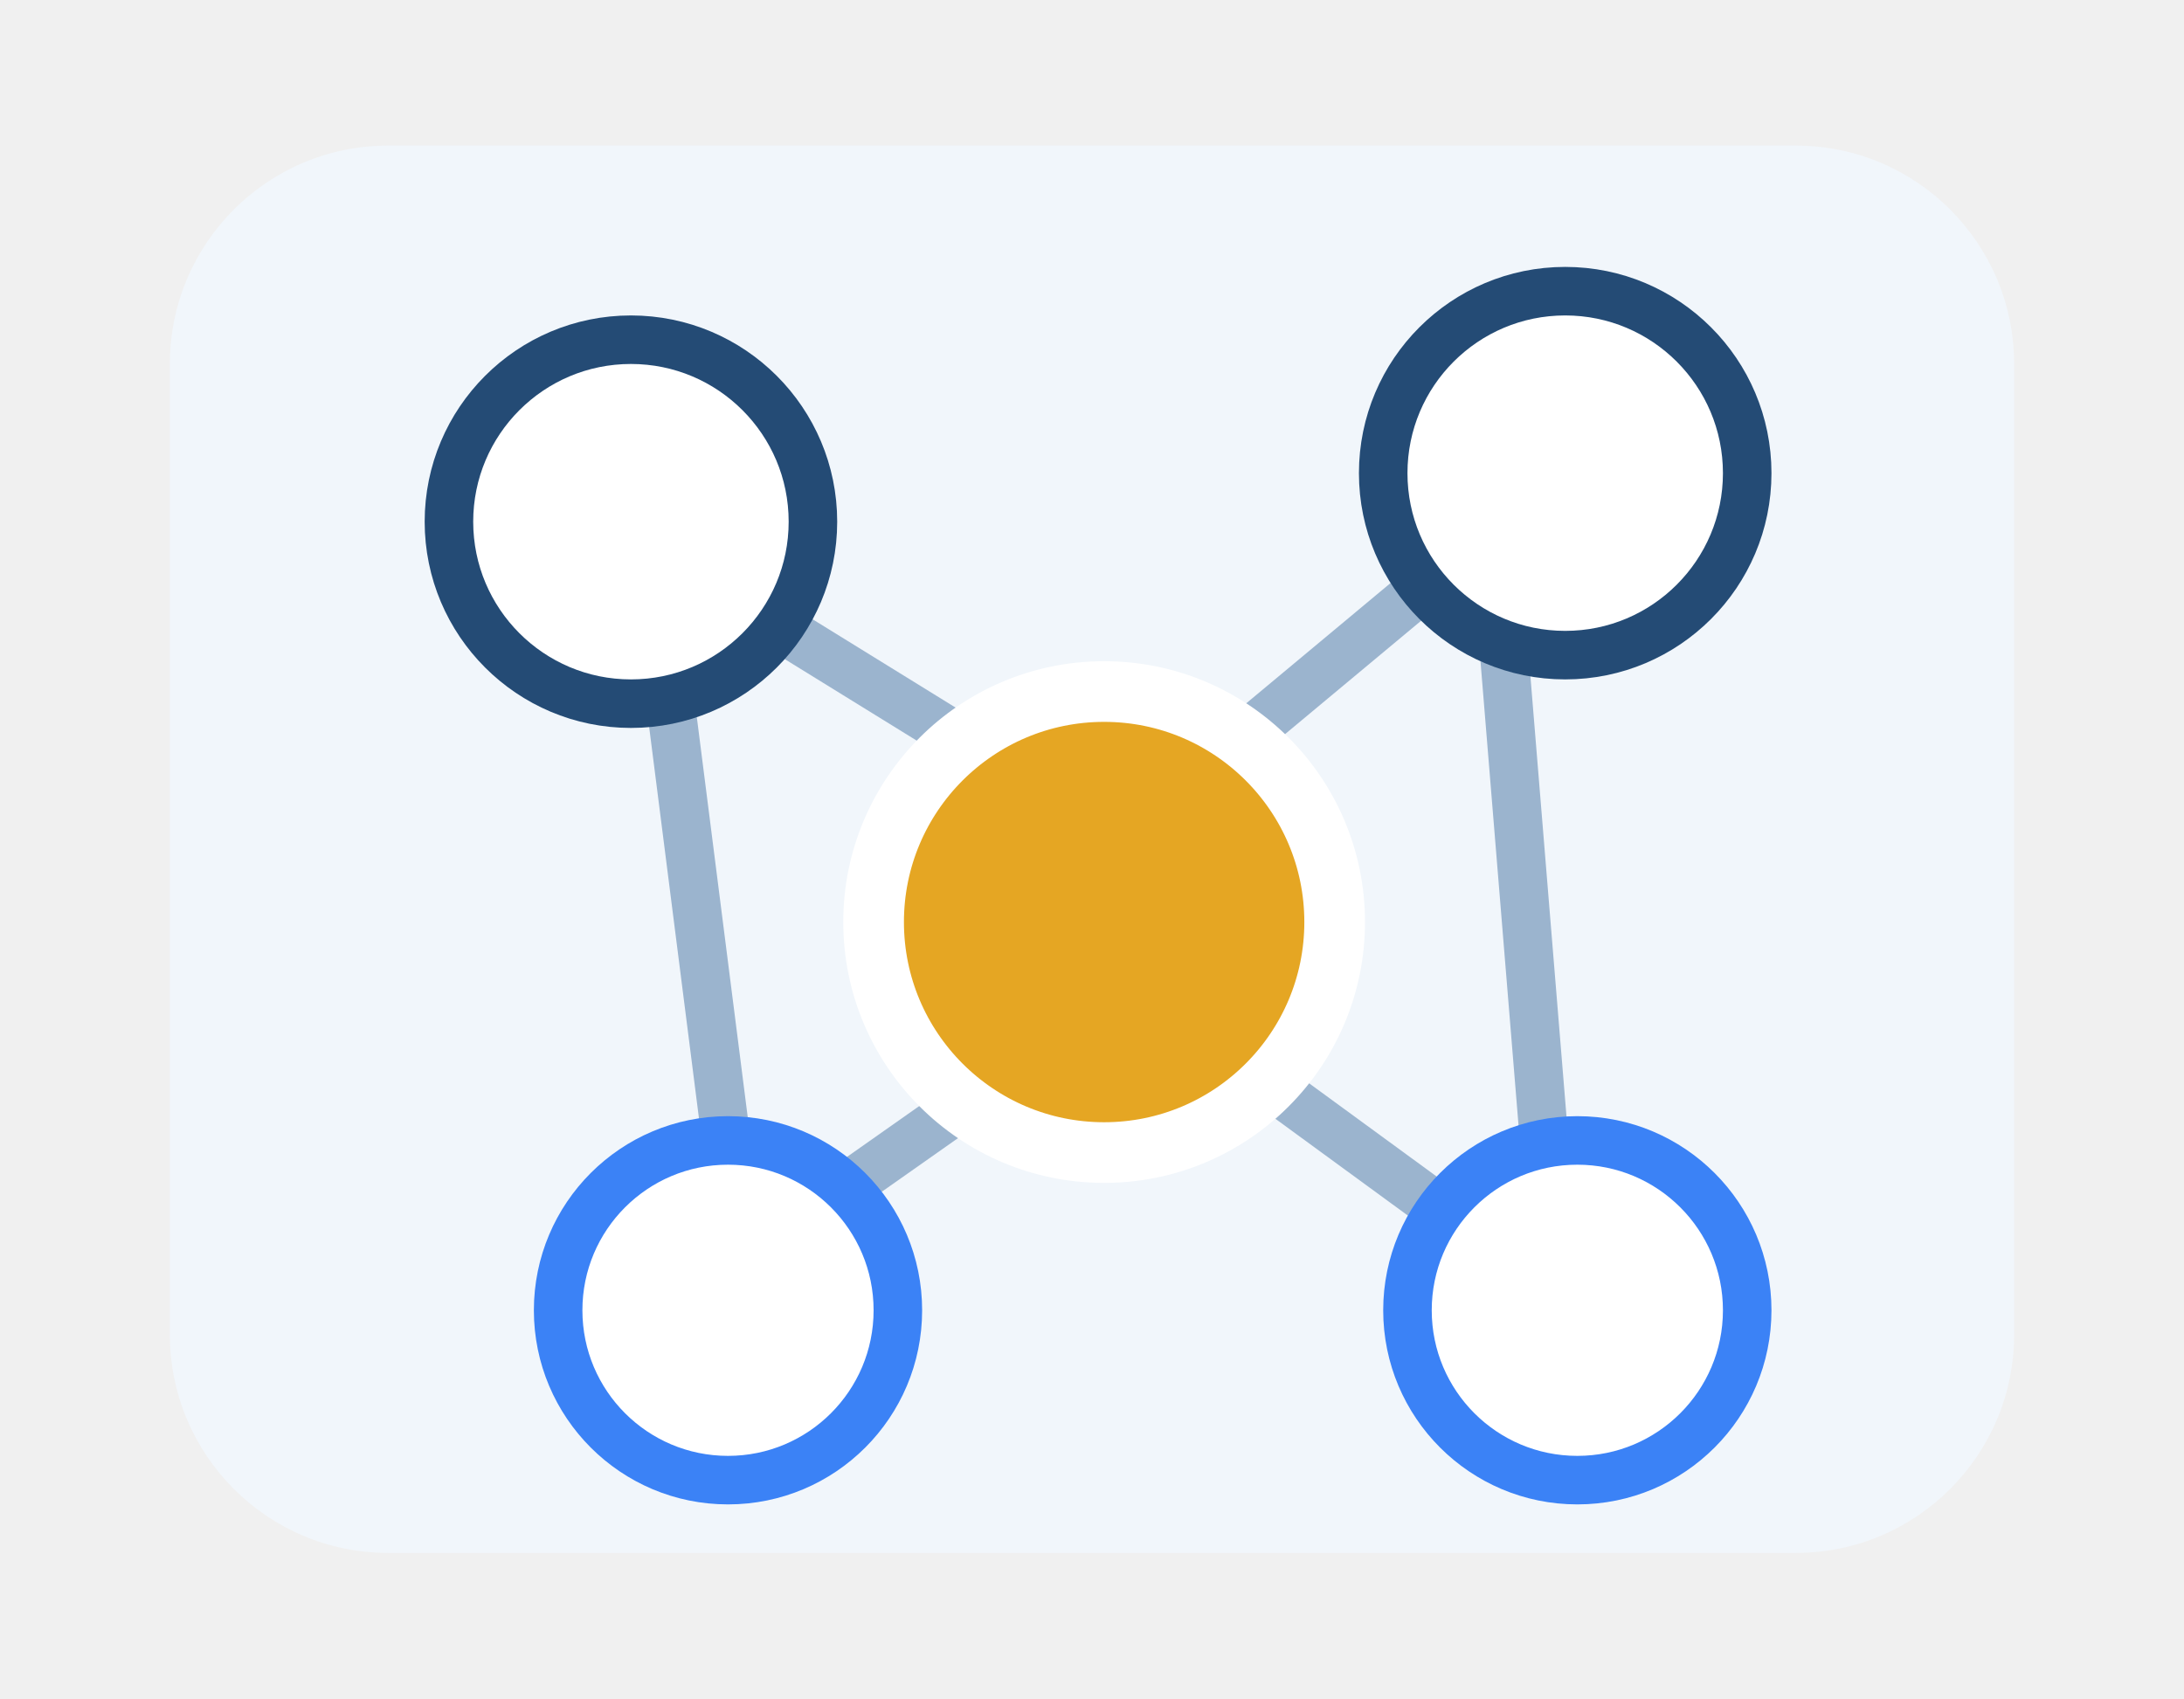
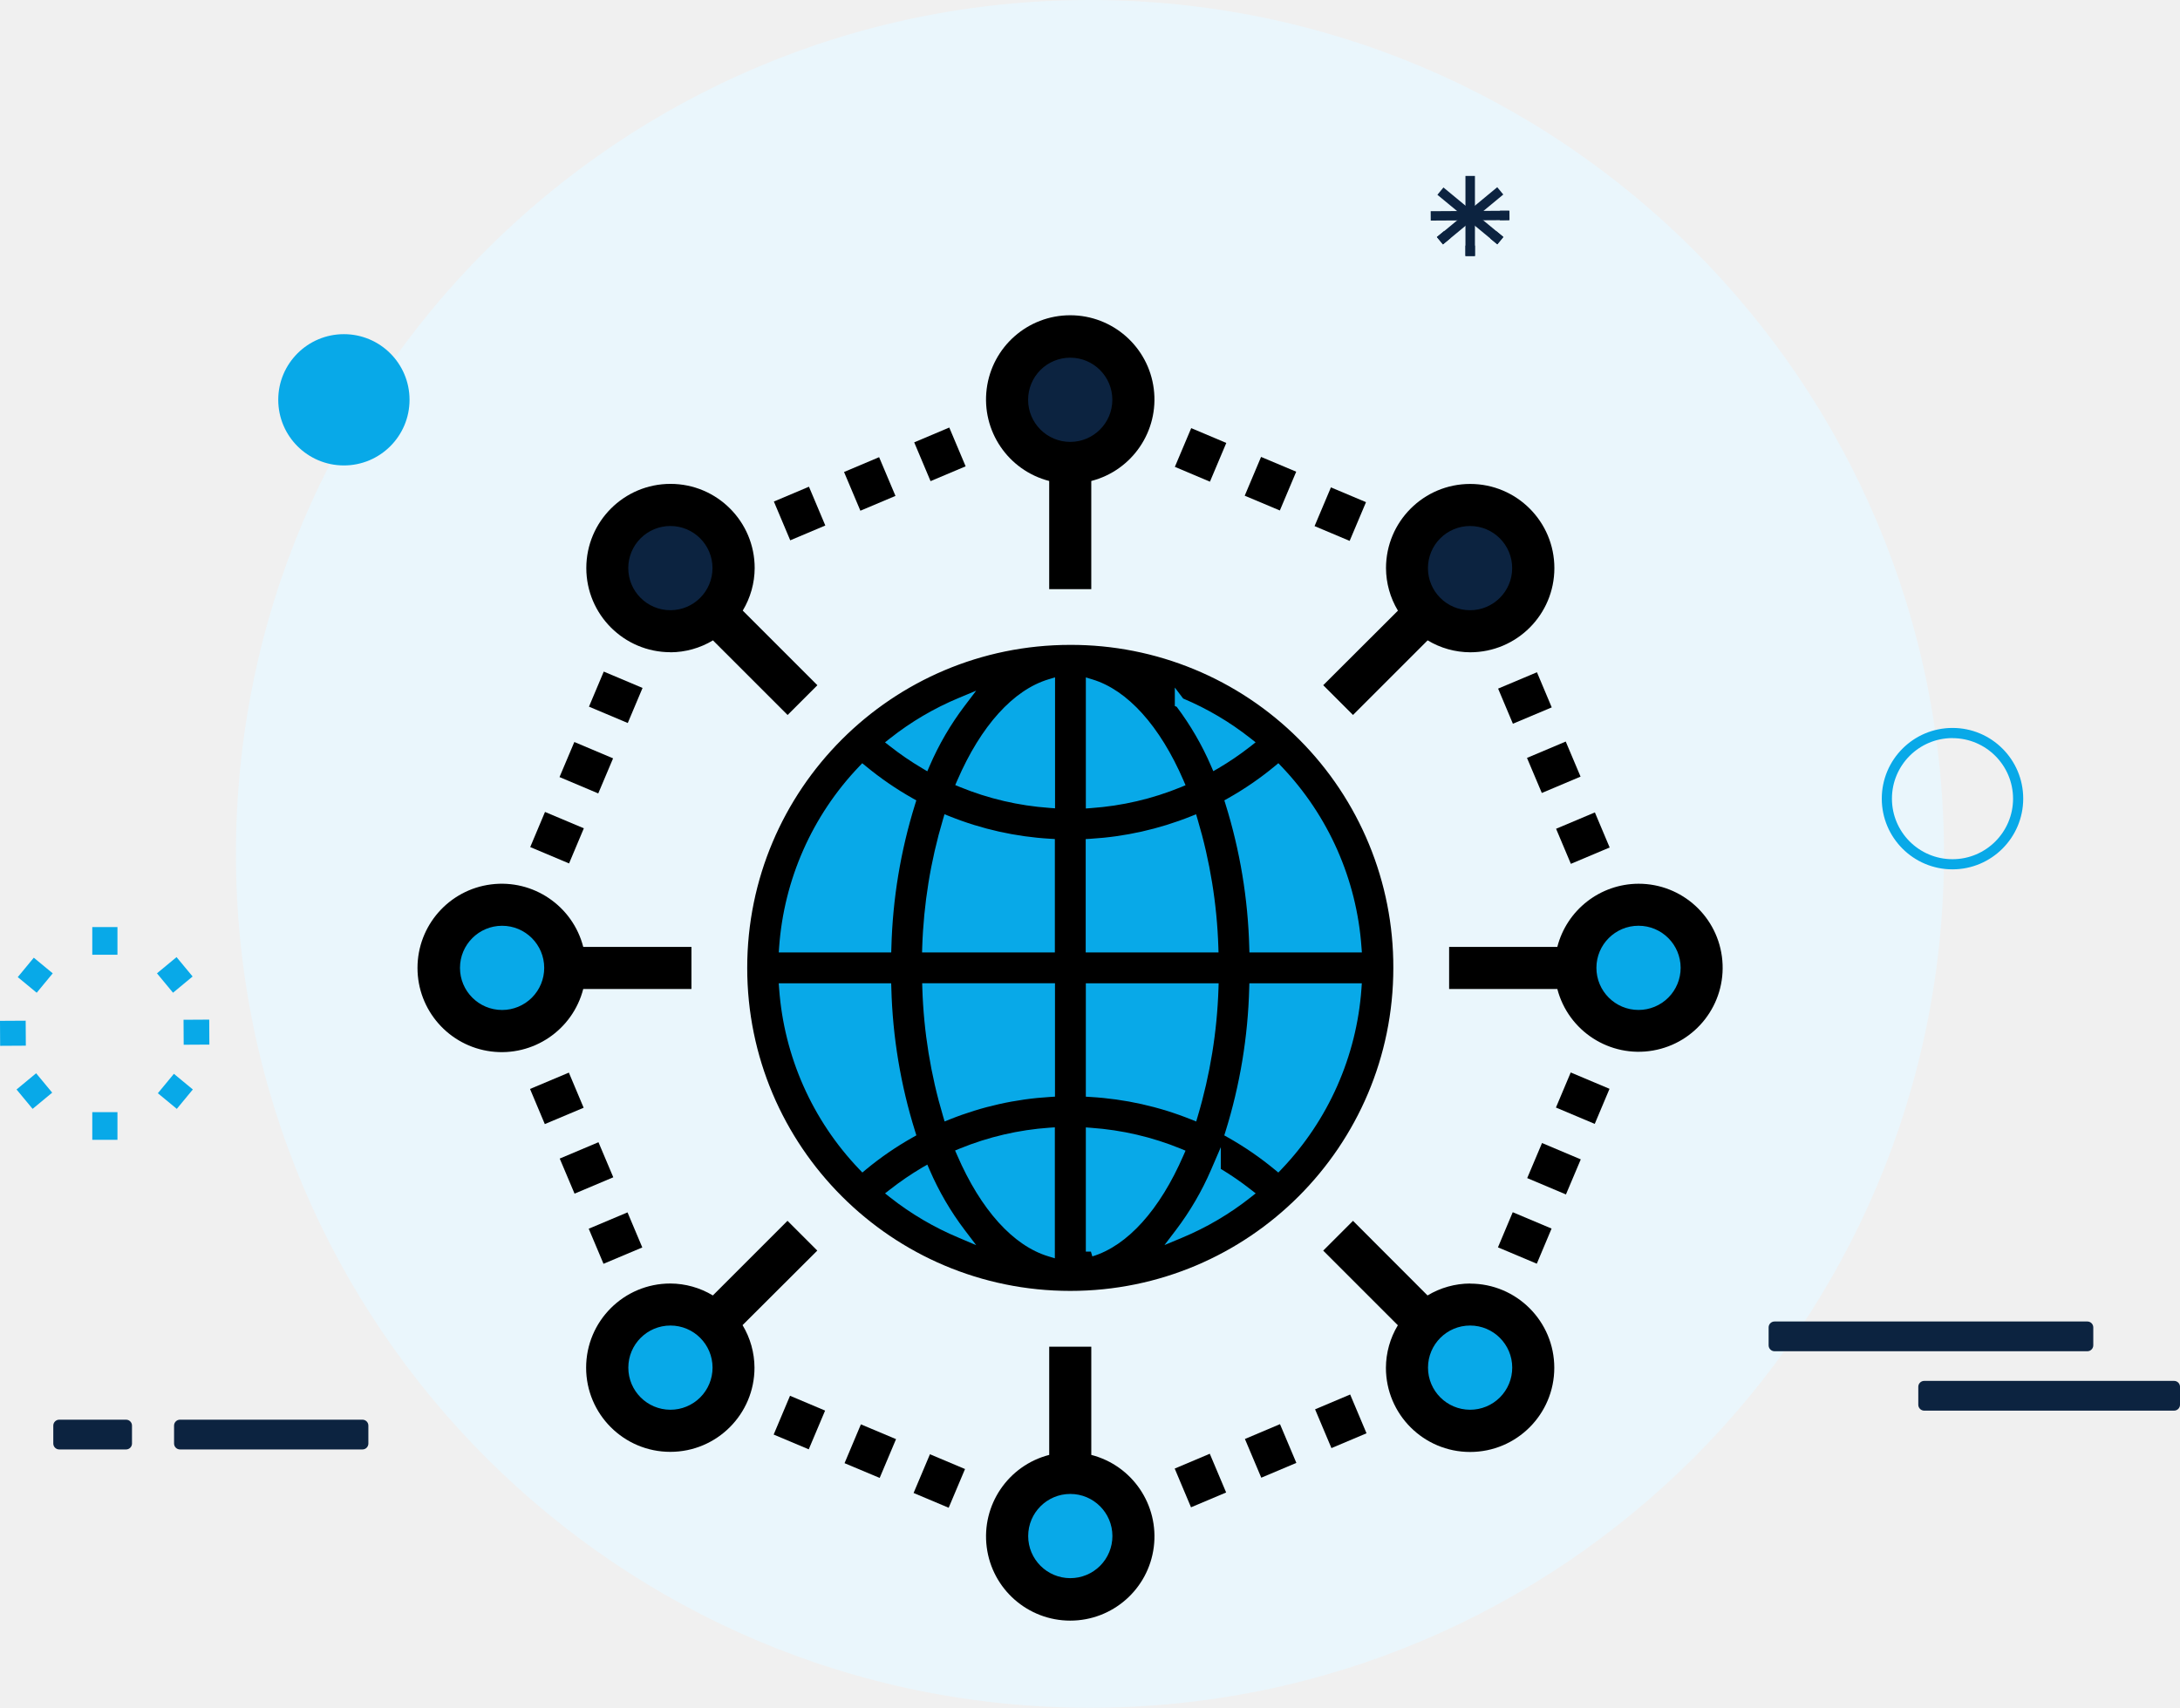
- <svg xmlns="http://www.w3.org/2000/svg" viewBox="0 0 180 140" fill="none" role="img" aria-labelledby="title">
-   <rect x="14" y="12" width="152" height="116" rx="18" fill="#F1F6FB" />
-   <path d="m55 46 34 21m36-25L95 67m-7 18-27 19m39-18 26 19M54 48l7 55m62-61 5 61" stroke="#9BB4CE" stroke-width="4" stroke-linecap="round" />
-   <circle cx="52" cy="43" r="15" fill="#fff" stroke="#244B75" stroke-width="4" />
-   <circle cx="129" cy="39" r="15" fill="#fff" stroke="#244B75" stroke-width="4" />
-   <circle cx="91" cy="76" r="19" fill="#E5A623" stroke="#fff" stroke-width="5" />
-   <circle cx="60" cy="108" r="14" fill="#fff" stroke="#3B82F6" stroke-width="4" />
-   <circle cx="130" cy="108" r="14" fill="#fff" stroke="#3B82F6" stroke-width="4" />
+ <svg xmlns="http://www.w3.org/2000/svg" width="153.694" height="120.418" viewBox="0 0 153.694 120.418">
+   <defs>
+     <style>.a{fill:#EAF6FC;}.b{fill:#08A9E8;}.c{fill:#0C2340;}.d{fill:none;}.e{fill:#1756A9;}.f{clip-path:url(#a);}</style>
+     <clipPath id="a">
+       <rect width="92.237" height="92.484" />
+     </clipPath>
+   </defs>
+   <g transform="translate(-11.474 -37.18)">
+     <circle class="a" cx="60.209" cy="60.209" r="60.209" transform="translate(28.109 37.18)" />
+     <g transform="translate(11.474 49.586)">
+       <g transform="translate(0 52.964)">
+         <rect class="b" width="1.775" height="1.951" transform="translate(6.506)" />
+         <rect class="b" width="1.775" height="1.951" transform="translate(6.506 13.05)" />
+         <rect class="b" width="1.775" height="1.732" transform="translate(13.595 11.45) rotate(129.547)" />
+         <rect class="b" width="1.775" height="1.732" transform="translate(3.718 3.262) rotate(129.547)" />
+         <rect class="b" width="1.775" height="1.793" transform="matrix(0.638, 0.77, -0.77, 0.638, 12.447, 2.118)" />
+         <rect class="b" width="1.775" height="1.793" transform="matrix(0.638, 0.77, -0.77, 0.638, 2.547, 10.308)" />
+         <rect class="b" width="1.761" height="1.811" transform="translate(0.01 8.373) rotate(-90.334)" />
+         <rect class="b" width="1.761" height="1.811" transform="translate(12.95 8.297) rotate(-90.334)" />
+       </g>
+       <g transform="translate(100.866 0)">
+         <rect class="c" width="0.669" height="5.645" transform="translate(2.451)" />
+         <rect class="c" width="0.669" height="0.734" transform="translate(2.451 4.911)" />
+         <rect class="c" width="0.669" height="0.651" transform="translate(5.121 4.307) rotate(129.547)" />
+         <rect class="c" width="0.669" height="5.48" transform="translate(5.125 4.302) rotate(129.547)" />
+         <rect class="c" width="0.669" height="5.519" transform="translate(4.692 0.794) rotate(50.38)" />
+         <rect class="c" width="0.669" height="0.677" transform="matrix(0.638, 0.77, -0.77, 0.638, 0.957, 3.874)" />
+         <rect class="c" width="0.662" height="5.523" transform="translate(0.004 3.148) rotate(-90.334)" />
+         <rect class="c" width="0.662" height="0.68" transform="translate(4.876 3.119) rotate(-90.334)" />
+       </g>
+       <g transform="translate(29.214 9.6)">
+         <path class="b" d="M204.6,187.927a22.254,22.254,0,1,1-6.518-15.739,22.257,22.257,0,0,1,6.518,15.739Zm0,0" transform="translate(-136.108 -141.684)" />
+         <path class="b" d="M326.232,215.419a4.453,4.453,0,1,1,0,8.906,4.146,4.146,0,0,1-1.736-.358,4.451,4.451,0,0,1,0-8.19,4.135,4.135,0,0,1,1.736-.358Zm0,0" transform="translate(-239.929 -173.626)" />
+         <path class="c" d="M289.906,144.25A4.437,4.437,0,0,1,288.6,141.1a4.147,4.147,0,0,1,.358-1.736,4.45,4.45,0,1,1,.949,4.882Zm0,0" transform="translate(-218.619 -123.053)" />
+         <path class="b" d="M289.906,295.478a4.452,4.452,0,1,1-.949,4.882,4.259,4.259,0,0,1-.358-1.736,4.437,4.437,0,0,1,1.307-3.146Zm0,0" transform="translate(-218.619 -224.191)" />
+         <path class="c" d="M218.742,107.943a4.5,4.5,0,0,1-.755,2.491,4.451,4.451,0,0,1-7.789-.755,4.261,4.261,0,0,1-.358-1.736,4.451,4.451,0,1,1,8.9,0Zm0,0" transform="translate(-168.05 -101.761)" />
+         <path class="b" d="M217.98,329.291a4.455,4.455,0,1,1-8.15,2.491,4.147,4.147,0,0,1,.358-1.736,4.454,4.454,0,0,1,7.792-.755Zm0,0" transform="translate(-168.044 -245.48)" />
+         <path class="c" d="M138.7,144.253a4.437,4.437,0,0,1-3.146,1.306,4.147,4.147,0,0,1-1.736-.358,4.452,4.452,0,1,1,4.882-.949Zm0,0" transform="translate(-117.498 -123.055)" />
+         <path class="b" d="M138.7,295.476A4.437,4.437,0,0,1,140,298.623a4.5,4.5,0,0,1-.755,2.491,4.452,4.452,0,1,1-5.434-6.586,4.26,4.26,0,0,1,1.736-.358,4.452,4.452,0,0,1,3.146,1.306Zm0,0" transform="translate(-117.498 -224.189)" />
+         <path class="b" d="M106.816,219.863a4.453,4.453,0,1,1-4.453-4.453,4.453,4.453,0,0,1,4.453,4.453Zm0,0" transform="translate(-96.185 -173.621)" />
+         <path class="d" d="M227.32,173.39v7.477a19.721,19.721,0,0,0,5.366-1.253C231.232,176.4,229.35,174.213,227.32,173.39Z" transform="translate(-179.274 -146.641)" />
+         <path class="d" d="M227.32,201.728v6.6h7.907a34.838,34.838,0,0,0-1.31-8.072A23.312,23.312,0,0,1,227.32,201.728Z" transform="translate(-179.274 -163.893)" />
+         <path class="d" d="M172.186,190.26a19.834,19.834,0,0,0-5.176,11.651h6.461a37.866,37.866,0,0,1,1.607-9.672A23.342,23.342,0,0,1,172.186,190.26Z" transform="translate(-140.551 -157.473)" />
+         <path class="d" d="M227.32,232.89v6.6a23.309,23.309,0,0,1,6.6,1.468,34.839,34.839,0,0,0,1.31-8.072Z" transform="translate(-179.274 -184.844)" />
+         <path class="d" d="M249.943,179.985a19.775,19.775,0,0,0-3.1-1.915,21.175,21.175,0,0,1,1.621,2.924Q249.224,180.522,249.943,179.985Z" transform="translate(-191.807 -149.646)" />
+         <path class="d" d="M232.686,262.693a19.618,19.618,0,0,0-5.366-1.253v7.474C229.35,268.09,231.232,265.907,232.686,262.693Z" transform="translate(-179.274 -203.175)" />
+         <path class="d" d="M203.05,208.332v-6.6a23.309,23.309,0,0,1-6.6-1.468,34.839,34.839,0,0,0-1.31,8.072Z" transform="translate(-158.612 -163.893)" />
+         <path class="d" d="M189.04,270.479a19.827,19.827,0,0,0,3.107,1.919,20.874,20.874,0,0,1-1.625-2.928C190.017,269.781,189.52,270.121,189.04,270.479Z" transform="translate(-154.696 -208.33)" />
+         <path class="d" d="M207.616,268.914V261.44a19.714,19.714,0,0,0-5.366,1.249C203.7,265.907,205.582,268.087,207.616,268.914Z" transform="translate(-163.177 -203.175)" />
+         <path class="d" d="M263.062,201.911a19.825,19.825,0,0,0-5.176-11.651,23.116,23.116,0,0,1-2.9,1.979,37.866,37.866,0,0,1,1.607,9.672Z" transform="translate(-197.04 -157.473)" />
+         <path class="d" d="M207.616,180.854V173.38c-2.03.823-3.912,3-5.366,6.221A19.588,19.588,0,0,0,207.616,180.854Z" transform="translate(-163.177 -146.635)" />
+         <path class="d" d="M167.01,232.89a19.813,19.813,0,0,0,5.183,11.651,23.109,23.109,0,0,1,2.9-1.979,37.719,37.719,0,0,1-1.614-9.672Z" transform="translate(-140.551 -184.844)" />
+         <path class="d" d="M203.057,239.494v-6.6H195.15a34.837,34.837,0,0,0,1.31,8.072A23.436,23.436,0,0,1,203.057,239.494Z" transform="translate(-158.619 -184.844)" />
+         <path class="d" d="M249.93,270.479c-.48-.358-.977-.7-1.485-1.009a20.708,20.708,0,0,1-1.625,2.932A19.822,19.822,0,0,0,249.93,270.479Z" transform="translate(-191.794 -208.33)" />
+         <path class="d" d="M257.892,244.541a19.834,19.834,0,0,0,5.176-11.651h-6.461A37.866,37.866,0,0,1,255,242.562,23.731,23.731,0,0,1,257.892,244.541Z" transform="translate(-197.046 -184.844)" />
+         <path class="d" d="M189.04,179.979c.48.358.977.7,1.482,1.013a21.448,21.448,0,0,1,1.625-2.932A19.15,19.15,0,0,0,189.04,179.979Z" transform="translate(-154.696 -149.64)" />
+         <path d="M181.4,164.22A22.776,22.776,0,1,0,204.18,187,22.713,22.713,0,0,0,181.4,164.22ZM168.7,170.81a20.529,20.529,0,0,1,4.843-2.849l1.228-.512-.805,1.06a20.357,20.357,0,0,0-2.48,4.252l-.161.372-.351-.208a20.73,20.73,0,0,1-2.273-1.553l-.358-.279Zm-7.821,14.715a20.553,20.553,0,0,1,5.63-12.721l.229-.24.258.211a22.646,22.646,0,0,0,3.3,2.266l.254.143-.086.276a37.2,37.2,0,0,0-1.672,10.1l-.011.347h-7.928Zm5.867,15.9-.229-.24a20.545,20.545,0,0,1-5.638-12.721l-.029-.383h7.928l.011.347a37.09,37.09,0,0,0,1.679,10.1l.086.276-.254.143a22.368,22.368,0,0,0-3.3,2.266Zm6.8,4.6a20.712,20.712,0,0,1-4.843-2.846l-.358-.283.358-.279a21.034,21.034,0,0,1,2.273-1.55l.351-.2.161.372a20.358,20.358,0,0,0,2.48,4.249l.805,1.06Zm6.776,1.45-.462-.14c-2.481-.748-4.764-3.279-6.429-7.127l-.147-.336.34-.14a20.477,20.477,0,0,1,6.31-1.468l.383-.025v9.235Zm0-11.4-.336.021a22.672,22.672,0,0,0-7.076,1.582l-.365.147-.111-.376a35.488,35.488,0,0,1-1.46-9l-.011-.369h9.364v7.989Zm0-10.169h-9.367l.011-.369a35.624,35.624,0,0,1,1.46-9l.111-.376.365.147a22.571,22.571,0,0,0,7.08,1.582l.336.021v7.989Zm0-10.162-.383-.029a20.483,20.483,0,0,1-6.31-1.471l-.336-.14.147-.336c1.664-3.844,3.948-6.371,6.429-7.119l.462-.14v9.235Zm15.753-3.182.229.24a20.535,20.535,0,0,1,5.63,12.721l.029.383h-7.928l-.011-.347a37.2,37.2,0,0,0-1.672-10.1l-.086-.276.254-.143a22.369,22.369,0,0,0,3.3-2.266Zm-7.3-5.333.587.773a20.5,20.5,0,0,1,4.75,2.806l.358.283-.358.283a21.043,21.043,0,0,1-2.273,1.55l-.351.2-.161-.372a20.337,20.337,0,0,0-2.42-4.166l-.132-.057Zm-6.278-.716.462.14c2.48.748,4.764,3.279,6.429,7.127l.143.336-.336.14a20.46,20.46,0,0,1-6.31,1.471l-.383.029v-9.242Zm0,11.4.336-.021a22.673,22.673,0,0,0,7.076-1.582l.365-.147.111.376a35.488,35.488,0,0,1,1.46,9l.011.369h-9.364v-7.989Zm0,10.169h9.367l-.011.369a35.62,35.62,0,0,1-1.46,9l-.111.376-.365-.147a22.573,22.573,0,0,0-7.08-1.582l-.336-.021v-7.989Zm.462,19.257-.1-.34h-.358v-8.755l.383.029a20.482,20.482,0,0,1,6.31,1.471l.336.14-.147.336C187.714,204.066,185.431,206.593,182.954,207.341Zm11.157-4.159a20.528,20.528,0,0,1-4.843,2.849l-1.228.512.805-1.059a20.358,20.358,0,0,0,2.481-4.252l.687-1.593v1.532a20.782,20.782,0,0,1,2.1,1.446l.358.279Zm7.817-14.715a20.553,20.553,0,0,1-5.63,12.721l-.229.24-.258-.211a22.646,22.646,0,0,0-3.3-2.266l-.254-.143.086-.276a37.2,37.2,0,0,0,1.672-10.1l.011-.347h7.928Z" transform="translate(-135.162 -140.754)" />
+         <path class="e" d="M243.86,175.6v0h0Z" transform="translate(-189.894 -148.06)" />
+         <path d="M210.142,110.98v7.628h2.967V110.98a5.937,5.937,0,1,0-2.967,0Zm1.485-8.694a2.969,2.969,0,1,1-2.971,2.971,2.967,2.967,0,0,1,2.971-2.971Zm0,0" transform="translate(-165.386 -99.071)" />
+         <path d="M105.4,218.693h7.628v-2.967H105.4a5.937,5.937,0,1,0,0,2.967Zm-5.723,1.482a2.969,2.969,0,1,1,2.971-2.971,2.967,2.967,0,0,1-2.971,2.971Zm0,0" transform="translate(-93.494 -170.965)" />
+         <g class="f">
+           <path d="M213.113,310.1V302.47h-2.967V310.1a5.937,5.937,0,1,0,2.967,0Zm-1.482,8.691a2.969,2.969,0,1,1,2.971-2.971,2.967,2.967,0,0,1-2.971,2.971Zm0,0" transform="translate(-165.389 -229.518)" />
+         </g>
+         <g class="f">
+           <path d="M310.251,211.27a5.933,5.933,0,0,0-5.723,4.453H296.9v2.967h7.628a5.924,5.924,0,1,0,5.723-7.42Zm0,8.9a2.969,2.969,0,1,1,2.971-2.971,2.967,2.967,0,0,1-2.971,2.971Zm0,0" transform="translate(-223.948 -170.962)" />
+         </g>
+         <path d="M242.88,124.251l1.153-2.731,2.473,1.045-1.153,2.731Zm0,0" transform="translate(-189.264 -113.338)" />
+         <path d="M256.64,129.925l1.153-2.735,2.477,1.042-1.153,2.735Zm0,0" transform="translate(-198.099 -116.978)" />
+         <path d="M270.4,135.921l1.153-2.731,2.473,1.042-1.153,2.731Zm0,0" transform="translate(-206.934 -120.83)" />
+         <path d="M306.52,278.457l1.042-2.477,2.738,1.153-1.042,2.477Zm0,0" transform="translate(-230.125 -212.51)" />
+         <path d="M317.94,250.923l1.042-2.473,2.735,1.153-1.042,2.473Zm0,0" transform="translate(-237.457 -194.834)" />
+         <path d="M312.28,264.823l1.045-2.473,2.731,1.153-1.045,2.473Zm0,0" transform="translate(-233.823 -203.759)" />
+         <path d="M191.42,326.391l1.153-2.731,2.473,1.042-1.153,2.731Zm0,0" transform="translate(-156.224 -243.124)" />
+         <path d="M163.86,314.875l1.153-2.735,2.473,1.045-1.153,2.731Zm0,0" transform="translate(-138.529 -235.727)" />
+         <path d="M177.82,320.508l1.153-2.738,2.477,1.042-1.153,2.735Zm0,0" transform="translate(-147.492 -239.342)" />
+         <path d="M115.91,199.607l1.042-2.477,2.738,1.153-1.042,2.477Zm0,0" transform="translate(-107.742 -161.884)" />
+         <path d="M121.68,185.823l1.045-2.473,2.731,1.153-1.045,2.473Zm0,0" transform="translate(-111.447 -153.036)" />
+         <path d="M127.48,171.953l1.042-2.473,2.735,1.153-1.042,2.473Zm0,0" transform="translate(-115.17 -144.131)" />
+         <path d="M121.72,263.343l2.731-1.153,1.045,2.473-2.731,1.153Zm0,0" transform="translate(-111.472 -203.656)" />
+         <path d="M127.43,277.163l2.735-1.153,1.042,2.473-2.735,1.153Zm0,0" transform="translate(-115.138 -212.529)" />
+         <path d="M115.87,249.633l2.738-1.153,1.042,2.477-2.738,1.153Zm0,0" transform="translate(-107.716 -194.854)" />
+         <path d="M270.5,312.935l2.473-1.045,1.153,2.735-2.473,1.045Zm0,0" transform="translate(-206.998 -235.567)" />
+         <path d="M256.68,318.775l2.473-1.045,1.153,2.731-2.473,1.045Zm0,0" transform="translate(-198.125 -239.316)" />
+         <path d="M242.85,324.605l2.473-1.045,1.153,2.731L244,327.336Zm0,0" transform="translate(-189.245 -243.059)" />
+         <path d="M312.24,184.413l2.731-1.153,1.045,2.473-2.731,1.153Zm0,0" transform="translate(-233.798 -152.978)" />
+         <path d="M317.97,198.373l2.735-1.153,1.042,2.473-2.735,1.153Zm0,0" transform="translate(-237.477 -161.941)" />
+         <path d="M306.55,170.763l2.738-1.153,1.042,2.477-2.738,1.153Zm0,0" transform="translate(-230.144 -144.214)" />
+         <path d="M163.9,134.105l2.473-1.045,1.153,2.735-2.473,1.045Zm0,0" transform="translate(-138.554 -120.747)" />
+         <path d="M177.72,128.285l2.473-1.045,1.153,2.731-2.473,1.045Zm0,0" transform="translate(-147.428 -117.01)" />
+         <path d="M191.54,122.445l2.473-1.045,1.153,2.735-2.473,1.045Zm0,0" transform="translate(-156.301 -113.26)" />
+         <path d="M143.227,279.778l-2.1-2.1-5.262,5.262a5.859,5.859,0,0,0-3-.841,5.935,5.935,0,1,0,5.935,5.935,5.859,5.859,0,0,0-.841-3ZM132.872,291a2.969,2.969,0,1,1,2.971-2.971A2.967,2.967,0,0,1,132.872,291Zm0,0" transform="translate(-114.821 -213.602)" />
+         <path d="M272.1,146.7l2.1,2.1,5.262-5.262a5.859,5.859,0,0,0,3,.841,5.935,5.935,0,1,0-5.935-5.935,5.859,5.859,0,0,0,.841,3Zm10.355-11.225a2.969,2.969,0,1,1-2.971,2.971,2.967,2.967,0,0,1,2.971-2.971Zm0,0" transform="translate(-208.025 -120.391)" />
+         <path d="M132.872,144.386a5.859,5.859,0,0,0,3-.841l5.262,5.262,2.1-2.1-5.262-5.262a5.859,5.859,0,0,0,.841-3,5.935,5.935,0,1,0-5.935,5.935Zm0-8.906a2.969,2.969,0,1,1-2.971,2.971,2.967,2.967,0,0,1,2.971-2.971Zm0,0" transform="translate(-114.821 -120.397)" />
+         <path d="M282.455,282.1a5.859,5.859,0,0,0-3,.841L274.2,277.68l-2.1,2.1,5.262,5.262a5.859,5.859,0,0,0-.841,3,5.935,5.935,0,1,0,5.935-5.935Zm0,8.9a2.969,2.969,0,1,1,2.971-2.971A2.967,2.967,0,0,1,282.455,291Zm0,0" transform="translate(-208.025 -213.602)" />
+       </g>
+       <path class="c" d="M59.043,318.948H46.179a.417.417,0,0,1-.419-.419v-1.26a.417.417,0,0,1,.419-.419H59.04a.417.417,0,0,1,.419.419v1.26A.416.416,0,0,1,59.043,318.948Z" transform="translate(-33.488 -229.151)" />
+       <path class="c" d="M382.3,299.607H360.249a.417.417,0,0,1-.419-.419v-1.26a.417.417,0,0,1,.419-.419H382.3a.417.417,0,0,1,.419.419v1.26A.419.419,0,0,1,382.3,299.607Z" transform="translate(-235.139 -216.734)" />
+       <path class="c" d="M407.343,311.307H389.729a.417.417,0,0,1-.419-.419v-1.26a.417.417,0,0,1,.419-.419h17.614a.417.417,0,0,1,.419.419v1.26A.419.419,0,0,1,407.343,311.307Z" transform="translate(-254.067 -224.246)" />
+       <path class="c" d="M27.1,318.948H22.389a.417.417,0,0,1-.419-.419v-1.26a.417.417,0,0,1,.419-.419H27.1a.417.417,0,0,1,.419.419v1.26A.417.417,0,0,1,27.1,318.948Z" transform="translate(-18.213 -229.151)" />
+       <path class="b" d="M387.106,190.552a4.986,4.986,0,1,1,4.986-4.986A4.992,4.992,0,0,1,387.106,190.552Zm0-9.256a4.27,4.27,0,1,0,4.27,4.27A4.274,4.274,0,0,0,387.106,181.3Z" transform="translate(-249.451 -141.658)" />
+       <circle class="b" cx="4.628" cy="4.628" r="4.628" transform="translate(19.617 11.157)" />
+     </g>
+   </g>
</svg>
